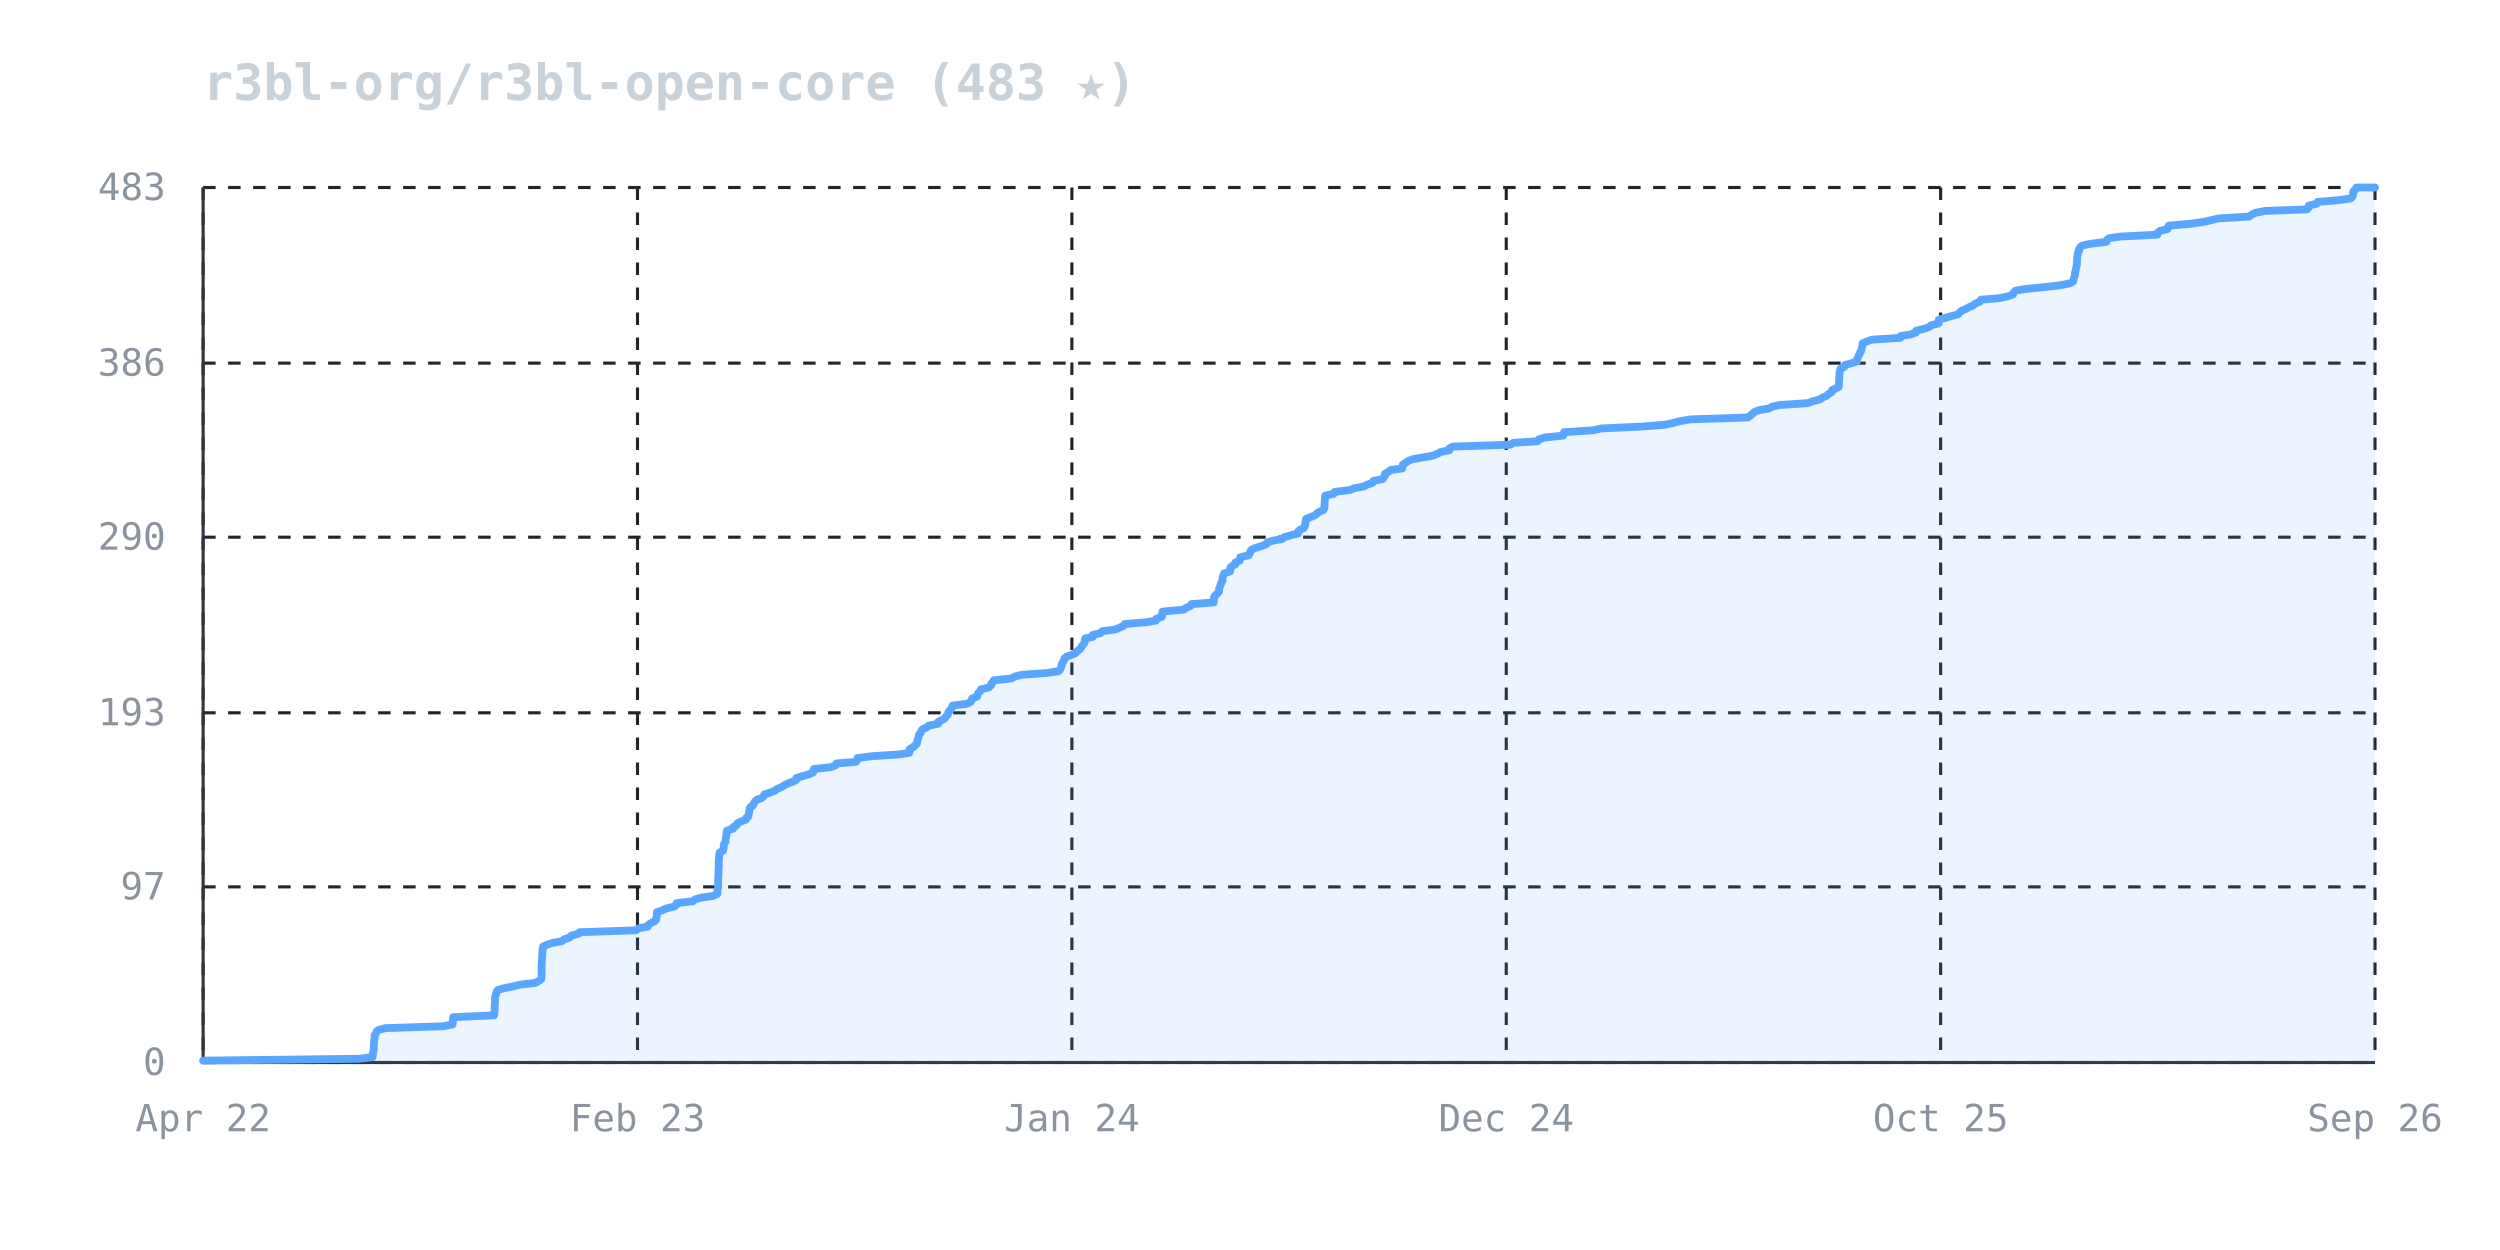
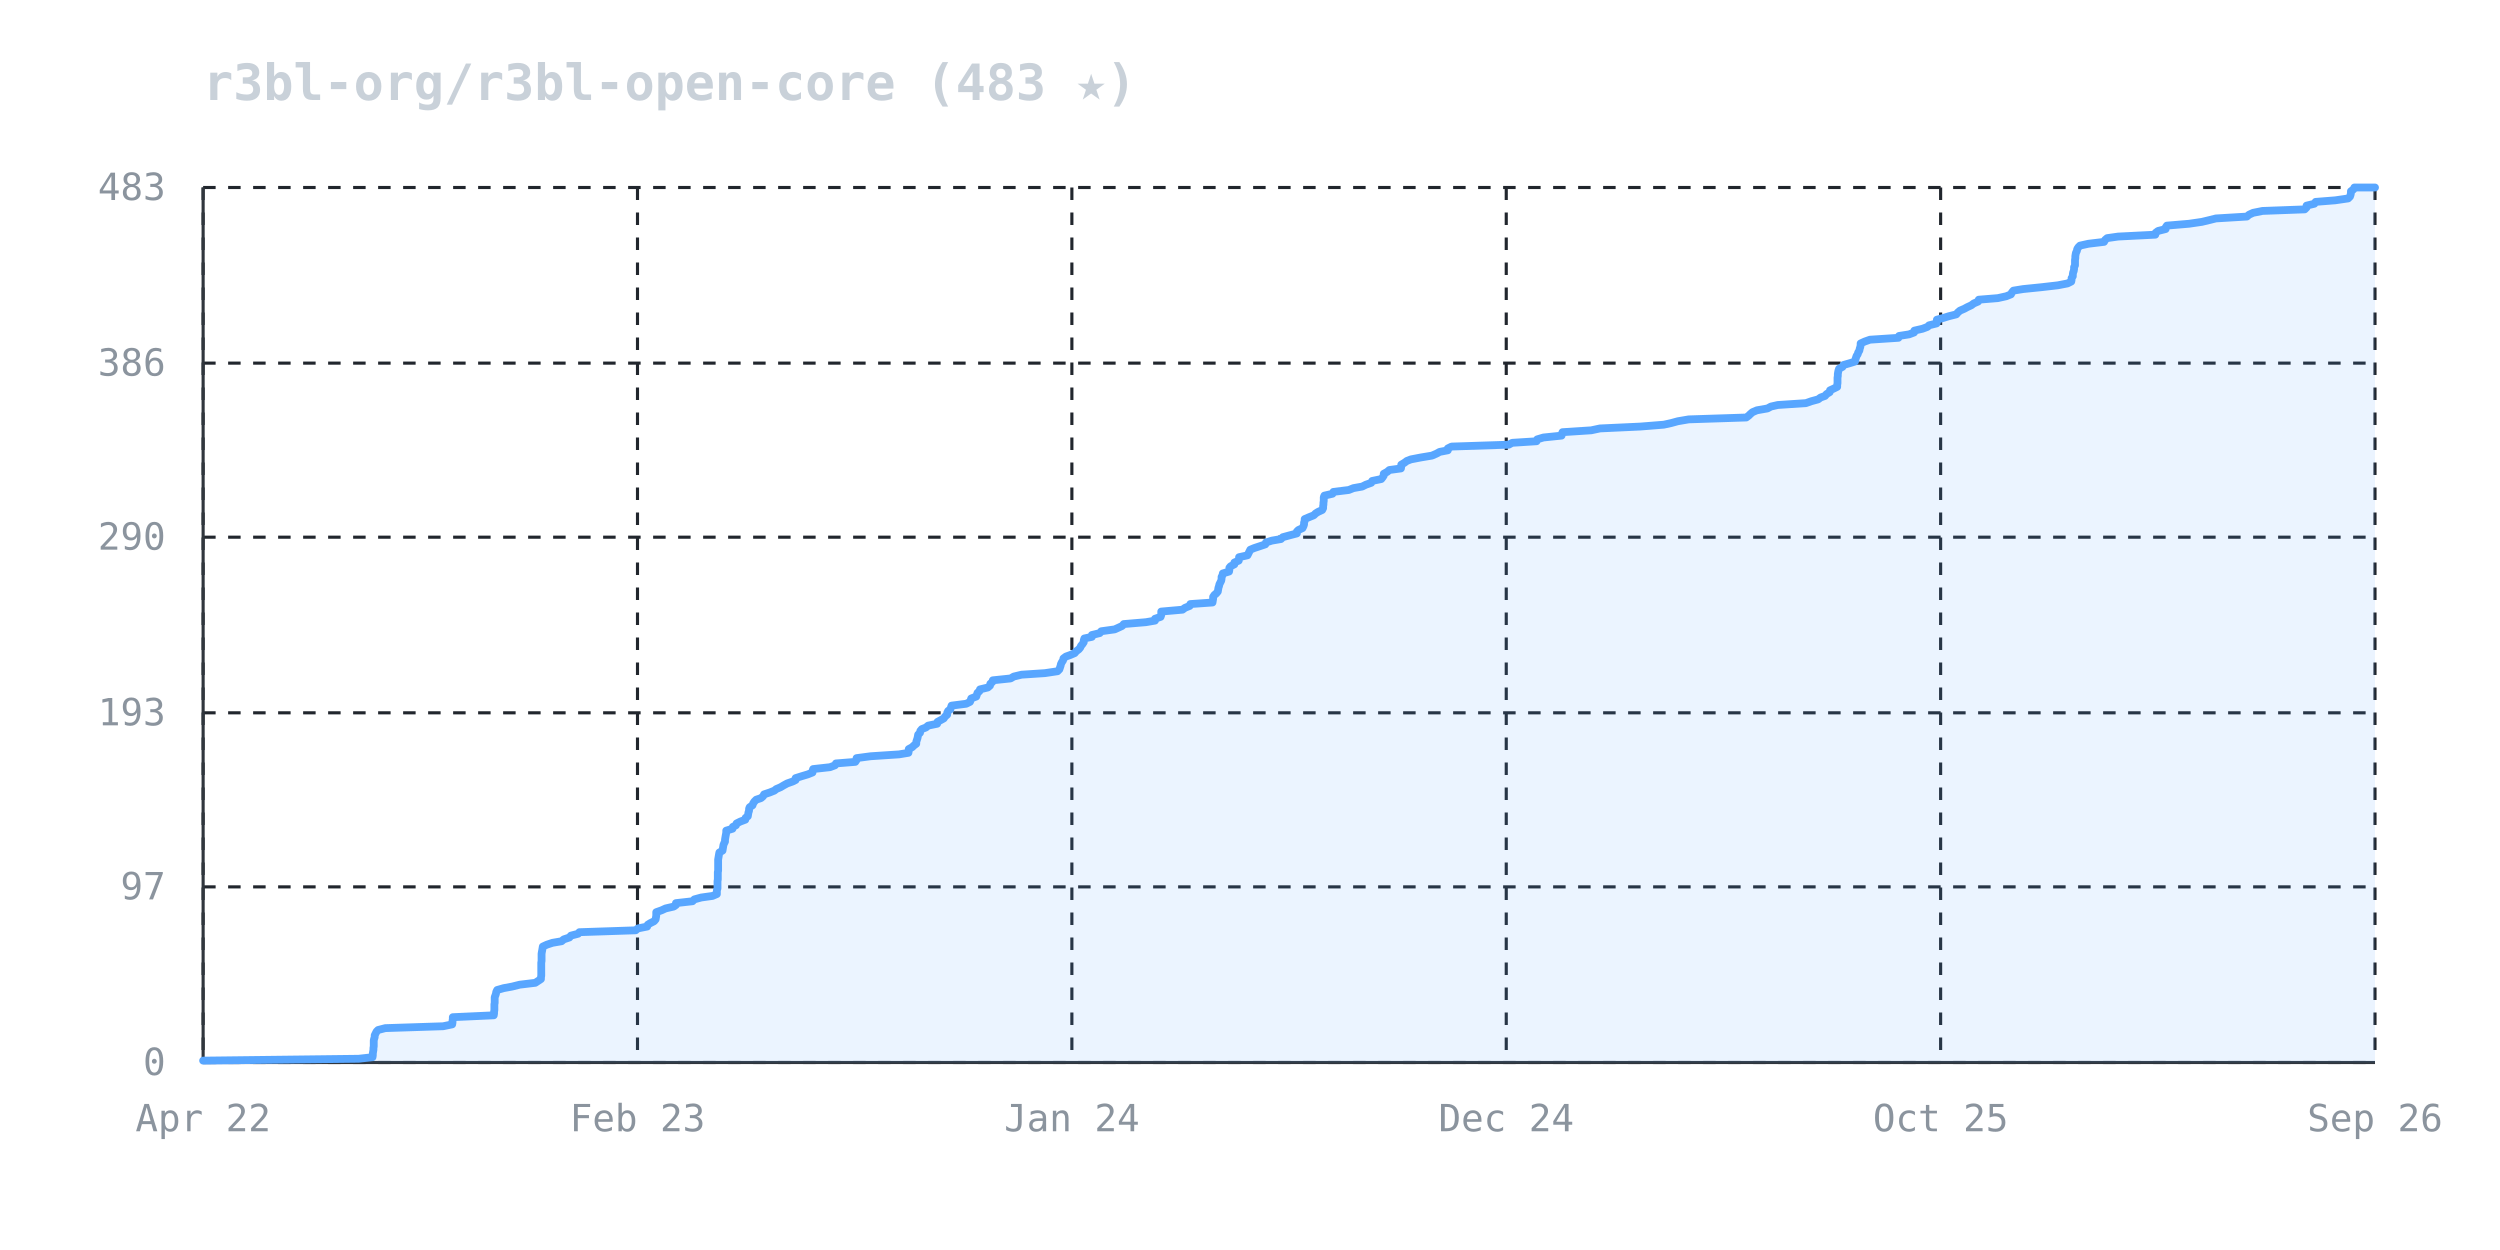
<svg xmlns="http://www.w3.org/2000/svg" viewBox="0 0 800 400" width="100%" height="100%" style="background-color: #0d1117; font-family: Iosevka, 'JetBrains Mono', 'Fira Code', 'Cascadia Code', ui-monospace, SFMono-Regular, Menlo, Monaco, Consolas, monospace;">
  <style>
    .title { fill: #c9d1d9; font-size: 16px; font-weight: 600; font-family: Iosevka, 'JetBrains Mono', 'Fira Code', 'Cascadia Code', ui-monospace, SFMono-Regular, Menlo, Monaco, Consolas, monospace; }
    .axis-line { stroke: #30363d; stroke-width: 1; }
    .line-path { fill: none; stroke: #58a6ff; stroke-width: 2.5; stroke-linejoin: round; stroke-linecap: round; }
    .area-path { fill: #58a6ff; fill-opacity: 0.12; }
  </style>
  <text x="65" y="32" class="title">r3bl-org/r3bl-open-core (483 ★)</text>
  <g id="grid">
    <line x1="65" y1="340.0" x2="760" y2="340.0" stroke="#21262d" stroke-dasharray="4,4" />
    <text x="53" y="344.0" fill="#8b949e" font-size="12" text-anchor="end" font-family="Iosevka, 'JetBrains Mono', 'Fira Code', 'Cascadia Code', ui-monospace, SFMono-Regular, Menlo, Monaco, Consolas, monospace">0</text>
    <line x1="65" y1="283.8" x2="760" y2="283.8" stroke="#21262d" stroke-dasharray="4,4" />
    <text x="53" y="287.8" fill="#8b949e" font-size="12" text-anchor="end" font-family="Iosevka, 'JetBrains Mono', 'Fira Code', 'Cascadia Code', ui-monospace, SFMono-Regular, Menlo, Monaco, Consolas, monospace">97</text>
    <line x1="65" y1="228.1" x2="760" y2="228.1" stroke="#21262d" stroke-dasharray="4,4" />
    <text x="53" y="232.1" fill="#8b949e" font-size="12" text-anchor="end" font-family="Iosevka, 'JetBrains Mono', 'Fira Code', 'Cascadia Code', ui-monospace, SFMono-Regular, Menlo, Monaco, Consolas, monospace">193</text>
    <line x1="65" y1="171.9" x2="760" y2="171.9" stroke="#21262d" stroke-dasharray="4,4" />
    <text x="53" y="175.9" fill="#8b949e" font-size="12" text-anchor="end" font-family="Iosevka, 'JetBrains Mono', 'Fira Code', 'Cascadia Code', ui-monospace, SFMono-Regular, Menlo, Monaco, Consolas, monospace">290</text>
    <line x1="65" y1="116.2" x2="760" y2="116.2" stroke="#21262d" stroke-dasharray="4,4" />
    <text x="53" y="120.2" fill="#8b949e" font-size="12" text-anchor="end" font-family="Iosevka, 'JetBrains Mono', 'Fira Code', 'Cascadia Code', ui-monospace, SFMono-Regular, Menlo, Monaco, Consolas, monospace">386</text>
    <line x1="65" y1="60.0" x2="760" y2="60.0" stroke="#21262d" stroke-dasharray="4,4" />
    <text x="53" y="64.0" fill="#8b949e" font-size="12" text-anchor="end" font-family="Iosevka, 'JetBrains Mono', 'Fira Code', 'Cascadia Code', ui-monospace, SFMono-Regular, Menlo, Monaco, Consolas, monospace">483</text>
    <line x1="65.0" y1="60" x2="65.0" y2="340" stroke="#21262d" stroke-dasharray="4,4" />
    <text x="65.0" y="362.0" fill="#8b949e" font-size="12" text-anchor="middle" font-family="Iosevka, 'JetBrains Mono', 'Fira Code', 'Cascadia Code', ui-monospace, SFMono-Regular, Menlo, Monaco, Consolas, monospace">Apr 22</text>
    <line x1="204.0" y1="60" x2="204.0" y2="340" stroke="#21262d" stroke-dasharray="4,4" />
    <text x="204.0" y="362.0" fill="#8b949e" font-size="12" text-anchor="middle" font-family="Iosevka, 'JetBrains Mono', 'Fira Code', 'Cascadia Code', ui-monospace, SFMono-Regular, Menlo, Monaco, Consolas, monospace">Feb 23</text>
    <line x1="343.0" y1="60" x2="343.0" y2="340" stroke="#21262d" stroke-dasharray="4,4" />
    <text x="343.0" y="362.0" fill="#8b949e" font-size="12" text-anchor="middle" font-family="Iosevka, 'JetBrains Mono', 'Fira Code', 'Cascadia Code', ui-monospace, SFMono-Regular, Menlo, Monaco, Consolas, monospace">Jan 24</text>
    <line x1="482.0" y1="60" x2="482.0" y2="340" stroke="#21262d" stroke-dasharray="4,4" />
    <text x="482.0" y="362.0" fill="#8b949e" font-size="12" text-anchor="middle" font-family="Iosevka, 'JetBrains Mono', 'Fira Code', 'Cascadia Code', ui-monospace, SFMono-Regular, Menlo, Monaco, Consolas, monospace">Dec 24</text>
    <line x1="621.0" y1="60" x2="621.0" y2="340" stroke="#21262d" stroke-dasharray="4,4" />
    <text x="621.0" y="362.0" fill="#8b949e" font-size="12" text-anchor="middle" font-family="Iosevka, 'JetBrains Mono', 'Fira Code', 'Cascadia Code', ui-monospace, SFMono-Regular, Menlo, Monaco, Consolas, monospace">Oct 25</text>
    <line x1="760.0" y1="60" x2="760.0" y2="340" stroke="#21262d" stroke-dasharray="4,4" />
    <text x="760.0" y="362.0" fill="#8b949e" font-size="12" text-anchor="middle" font-family="Iosevka, 'JetBrains Mono', 'Fira Code', 'Cascadia Code', ui-monospace, SFMono-Regular, Menlo, Monaco, Consolas, monospace">Sep 26</text>
  </g>
  <line x1="65" y1="340" x2="760" y2="340" class="axis-line" />
  <line x1="65" y1="60" x2="65" y2="340" class="axis-line" />
-   <polygon points="65.0,340.0 65.0,339.4 114.9,338.8 119.2,338.3 119.3,337.7 119.3,337.1 119.5,336.5 119.6,335.9 119.6,335.4 119.6,334.8 119.6,334.2 119.7,333.6 119.7,333.0 119.8,332.5 119.9,331.9 119.9,331.3 120.3,330.7 120.5,330.1 121.1,329.6 123.3,329.0 141.9,328.4 144.8,327.8 144.9,327.2 144.9,326.7 145.0,326.1 145.0,325.5 158.1,324.9 158.2,324.3 158.2,323.8 158.3,323.2 158.3,322.6 158.3,322.0 158.3,321.4 158.4,320.9 158.4,320.3 158.4,319.7 158.4,319.1 158.6,318.6 158.8,318.0 158.9,317.4 159.3,316.8 161.4,316.2 164.0,315.7 166.4,315.1 171.4,314.5 172.4,313.9 173.2,313.3 173.3,312.8 173.3,312.2 173.3,311.6 173.3,311.0 173.3,310.4 173.3,309.9 173.3,309.3 173.3,308.7 173.4,308.1 173.4,307.5 173.4,307.0 173.5,306.4 173.5,305.8 173.5,305.2 173.6,304.6 173.6,304.1 173.7,303.5 173.8,302.9 175.1,302.3 176.9,301.7 179.8,301.2 180.5,300.6 182.3,300.0 182.8,299.4 185.1,298.8 185.5,298.3 203.5,297.7 204.2,297.1 207.3,296.5 207.5,295.9 208.3,295.4 209.5,294.8 210.0,294.2 210.0,293.6 210.2,293.0 210.2,292.5 210.2,291.9 211.9,291.3 213.2,290.7 215.8,290.1 216.4,289.6 216.5,289.0 221.7,288.4 222.4,287.8 224.6,287.2 228.2,286.7 229.5,286.1 229.6,285.5 229.6,284.9 229.7,284.3 229.8,283.8 229.8,283.2 229.8,282.6 229.8,282.0 229.8,281.4 229.8,280.9 229.9,280.3 229.9,279.7 229.9,279.1 229.9,278.6 230.0,278.0 230.0,277.4 230.0,276.8 230.0,276.2 230.0,275.7 230.0,275.1 230.1,274.5 230.1,273.9 230.2,273.3 230.3,272.8 231.4,272.2 231.5,271.6 231.6,271.0 231.6,270.4 231.8,269.9 232.2,269.3 232.2,268.7 232.3,268.1 232.4,267.5 232.5,267.0 232.5,266.4 232.6,265.8 234.6,265.2 234.7,264.6 235.7,264.1 235.9,263.5 237.1,262.9 238.7,262.3 238.8,261.7 239.5,261.2 239.6,260.6 239.7,260.0 239.8,259.4 239.9,258.8 240.1,258.3 241.0,257.7 241.2,257.1 241.6,256.5 242.2,255.9 243.7,255.4 244.4,254.8 244.6,254.2 246.5,253.6 248.0,253.0 248.6,252.5 250.0,251.9 251.0,251.3 252.1,250.7 253.8,250.1 254.8,249.6 254.8,249.0 256.7,248.4 258.7,247.8 260.2,247.2 260.3,246.7 260.4,246.1 265.8,245.5 267.4,244.9 267.7,244.3 273.9,243.8 274.3,243.2 274.4,242.6 278.8,242.0 287.9,241.4 291.0,240.9 291.0,240.3 291.1,239.7 292.2,239.1 292.7,238.6 293.4,238.0 293.5,237.4 293.6,236.8 293.9,236.2 294.0,235.7 294.1,235.1 294.6,234.5 294.8,233.9 295.3,233.3 296.5,232.8 297.2,232.2 300.2,231.6 300.2,231.0 301.4,230.4 302.3,229.9 302.7,229.3 303.3,228.7 303.4,228.1 303.7,227.5 304.3,227.0 304.6,226.4 304.8,225.8 309.5,225.2 310.6,224.6 310.9,224.1 311.1,223.5 312.7,222.9 312.8,222.3 313.1,221.7 313.7,221.2 313.9,220.6 316.4,220.0 317.1,219.4 317.2,218.8 317.8,218.3 318.0,217.7 323.7,217.1 324.7,216.5 327.2,215.9 334.7,215.4 338.7,214.8 339.3,214.2 339.5,213.6 339.7,213.0 339.8,212.5 340.1,211.9 340.5,211.3 340.6,210.7 341.4,210.1 342.8,209.6 344.2,209.0 344.7,208.4 345.5,207.8 346.0,207.2 346.2,206.7 346.8,206.1 347.1,205.5 347.1,204.9 347.3,204.3 349.7,203.8 349.7,203.2 352.2,202.6 352.7,202.0 357.0,201.4 358.1,200.9 359.5,200.3 359.9,199.7 367.0,199.1 369.9,198.6 370.0,198.0 371.8,197.4 371.9,196.8 371.9,196.2 372.0,195.7 378.7,195.1 379.6,194.5 381.0,193.9 381.3,193.3 388.4,192.8 388.4,192.2 388.5,191.6 388.5,191.0 389.0,190.4 389.6,189.9 390.1,189.3 390.1,188.7 390.2,188.1 390.5,187.5 390.6,187.0 390.9,186.4 391.2,185.8 391.2,185.2 391.3,184.6 391.5,184.1 391.7,183.5 393.6,182.9 393.7,182.3 393.7,181.7 394.1,181.2 395.3,180.6 395.3,180.0 396.7,179.4 396.9,178.8 396.9,178.3 399.6,177.7 399.9,177.1 400.1,176.5 400.5,175.9 401.6,175.4 403.5,174.8 405.2,174.2 405.5,173.6 407.4,173.0 410.3,172.5 410.9,171.9 413.1,171.3 415.4,170.7 415.4,170.1 415.9,169.6 417.2,169.0 417.5,168.4 417.7,167.8 417.7,167.2 417.9,166.7 417.9,166.1 419.3,165.5 420.8,164.9 421.4,164.3 422.2,163.8 423.5,163.2 423.8,162.6 423.8,162.0 423.9,161.4 423.9,160.9 423.9,160.3 424.0,159.7 424.0,159.1 424.1,158.6 426.8,158.0 427.1,157.4 432.0,156.8 433.5,156.2 436.3,155.7 437.5,155.1 439.2,154.5 439.5,153.9 442.4,153.3 442.8,152.8 443.2,152.2 443.2,151.6 444.3,151.0 445.0,150.4 448.7,149.9 448.8,149.3 448.9,148.7 449.8,148.1 450.6,147.5 451.9,147.0 455.1,146.4 458.6,145.8 460.0,145.2 461.1,144.6 463.8,144.1 463.8,143.5 464.9,142.9 483.3,142.3 484.3,141.7 492.1,141.2 492.4,140.6 494.4,140.0 500.2,139.4 500.3,138.8 500.5,138.3 509.7,137.7 512.5,137.1 525.4,136.5 532.9,135.9 535.2,135.4 537.4,134.8 540.9,134.2 559.3,133.6 560.1,133.0 560.7,132.5 561.3,131.9 562.7,131.3 566.1,130.7 567.2,130.1 569.5,129.6 578.5,129.0 580.1,128.4 582.4,127.8 583.2,127.2 584.5,126.7 585.1,126.1 586.1,125.5 586.2,124.9 587.5,124.3 588.4,123.8 588.4,123.2 588.5,122.6 588.5,122.0 588.5,121.4 588.6,120.9 588.6,120.3 588.6,119.7 588.7,119.1 588.8,118.6 589.0,118.0 590.2,117.4 590.4,116.8 592.6,116.2 594.2,115.7 594.2,115.1 594.5,114.5 594.7,113.9 595.1,113.3 595.2,112.8 595.6,112.2 595.7,111.6 595.9,111.0 596.0,110.4 596.0,109.9 597.3,109.3 599.0,108.7 608.1,108.1 608.3,107.5 611.5,107.0 613.1,106.4 613.2,105.8 615.8,105.2 617.4,104.6 617.9,104.1 620.3,103.5 620.4,102.9 620.4,102.3 622.6,101.7 624.2,101.2 626.6,100.6 627.1,100.0 627.8,99.4 629.2,98.8 630.1,98.3 631.4,97.7 632.2,97.1 633.6,96.5 633.9,95.9 639.9,95.4 642.6,94.8 644.2,94.2 644.4,93.6 645.0,93.0 648.0,92.5 653.9,91.9 659.1,91.3 662.3,90.7 663.4,90.1 663.6,89.6 663.6,89.0 663.9,88.4 664.0,87.8 664.0,87.2 664.2,86.7 664.3,86.1 664.4,85.5 664.6,84.9 664.6,84.3 664.6,83.8 664.7,83.2 664.7,82.6 664.7,82.0 664.9,81.4 664.9,80.9 665.3,80.3 665.3,79.7 665.7,79.1 666.3,78.6 669.0,78.0 674.0,77.4 674.2,76.8 675.0,76.2 678.5,75.7 690.4,75.1 690.4,74.5 691.2,73.9 693.6,73.3 693.7,72.8 694.0,72.2 701.2,71.6 705.2,71.0 707.8,70.4 709.8,69.9 719.7,69.3 720.5,68.7 721.7,68.1 724.8,67.5 738.3,67.0 738.8,66.4 738.8,65.8 741.3,65.2 741.7,64.6 748.0,64.1 752.2,63.5 752.8,62.9 753.0,62.3 753.0,61.7 753.1,61.2 753.8,60.6 754.1,60.0 760.0,60.0 760.0,340.0" class="area-path" />
-   <polyline points="65.0,339.4 114.9,338.8 119.2,338.3 119.3,337.7 119.3,337.1 119.5,336.5 119.6,335.9 119.6,335.4 119.6,334.8 119.6,334.2 119.7,333.6 119.7,333.0 119.8,332.5 119.9,331.9 119.9,331.3 120.3,330.7 120.5,330.1 121.1,329.6 123.3,329.0 141.9,328.4 144.8,327.8 144.9,327.2 144.9,326.7 145.0,326.1 145.0,325.5 158.1,324.9 158.2,324.3 158.2,323.8 158.3,323.2 158.3,322.6 158.3,322.0 158.3,321.4 158.4,320.9 158.4,320.3 158.4,319.7 158.4,319.1 158.6,318.6 158.8,318.0 158.9,317.4 159.3,316.8 161.4,316.2 164.0,315.7 166.4,315.1 171.4,314.5 172.4,313.9 173.2,313.3 173.3,312.8 173.3,312.2 173.3,311.6 173.3,311.0 173.3,310.4 173.3,309.9 173.3,309.3 173.3,308.7 173.4,308.1 173.4,307.5 173.4,307.0 173.5,306.4 173.5,305.8 173.5,305.2 173.6,304.6 173.6,304.1 173.7,303.5 173.8,302.9 175.1,302.3 176.9,301.7 179.8,301.2 180.5,300.6 182.3,300.0 182.8,299.4 185.1,298.8 185.5,298.3 203.5,297.7 204.2,297.1 207.3,296.5 207.5,295.9 208.3,295.4 209.5,294.8 210.0,294.2 210.0,293.6 210.2,293.0 210.2,292.5 210.2,291.9 211.9,291.3 213.2,290.7 215.8,290.1 216.4,289.6 216.5,289.0 221.7,288.4 222.4,287.8 224.6,287.2 228.2,286.7 229.5,286.1 229.6,285.5 229.6,284.9 229.7,284.3 229.8,283.8 229.8,283.2 229.8,282.6 229.8,282.0 229.8,281.4 229.8,280.9 229.9,280.3 229.9,279.7 229.9,279.1 229.9,278.6 230.0,278.0 230.0,277.4 230.0,276.8 230.0,276.2 230.0,275.7 230.0,275.1 230.1,274.5 230.1,273.9 230.2,273.3 230.3,272.8 231.4,272.2 231.5,271.6 231.6,271.0 231.6,270.4 231.8,269.9 232.2,269.3 232.2,268.7 232.3,268.1 232.4,267.5 232.5,267.0 232.5,266.4 232.6,265.8 234.6,265.2 234.7,264.6 235.7,264.1 235.9,263.5 237.1,262.9 238.7,262.3 238.8,261.7 239.5,261.2 239.6,260.6 239.7,260.0 239.8,259.4 239.9,258.8 240.1,258.3 241.0,257.7 241.2,257.1 241.6,256.5 242.2,255.9 243.7,255.4 244.4,254.8 244.6,254.2 246.5,253.6 248.0,253.0 248.6,252.5 250.0,251.9 251.0,251.3 252.1,250.7 253.8,250.1 254.8,249.6 254.8,249.0 256.7,248.4 258.7,247.8 260.2,247.2 260.3,246.7 260.4,246.1 265.8,245.5 267.4,244.9 267.7,244.3 273.9,243.8 274.3,243.2 274.4,242.6 278.8,242.0 287.9,241.4 291.0,240.9 291.0,240.3 291.1,239.7 292.2,239.1 292.7,238.6 293.4,238.0 293.5,237.4 293.6,236.8 293.9,236.2 294.0,235.7 294.1,235.1 294.6,234.5 294.8,233.9 295.3,233.3 296.5,232.8 297.2,232.2 300.2,231.6 300.2,231.0 301.4,230.4 302.3,229.9 302.7,229.3 303.3,228.7 303.4,228.1 303.7,227.5 304.3,227.0 304.6,226.4 304.8,225.8 309.5,225.2 310.6,224.6 310.9,224.1 311.1,223.5 312.7,222.9 312.8,222.3 313.1,221.7 313.7,221.2 313.9,220.6 316.4,220.0 317.1,219.4 317.2,218.8 317.8,218.3 318.0,217.7 323.7,217.1 324.7,216.5 327.2,215.9 334.7,215.4 338.7,214.8 339.3,214.2 339.5,213.6 339.7,213.0 339.8,212.5 340.1,211.9 340.5,211.3 340.6,210.7 341.4,210.1 342.8,209.6 344.2,209.0 344.7,208.4 345.5,207.8 346.0,207.2 346.2,206.7 346.8,206.1 347.1,205.5 347.1,204.9 347.3,204.3 349.7,203.8 349.7,203.2 352.2,202.6 352.7,202.0 357.0,201.4 358.1,200.9 359.5,200.3 359.9,199.7 367.0,199.1 369.9,198.6 370.0,198.0 371.8,197.4 371.9,196.8 371.9,196.2 372.0,195.7 378.7,195.1 379.6,194.5 381.0,193.9 381.3,193.3 388.4,192.8 388.4,192.2 388.5,191.6 388.5,191.0 389.0,190.4 389.6,189.9 390.1,189.3 390.1,188.7 390.2,188.1 390.5,187.5 390.6,187.0 390.9,186.4 391.2,185.8 391.2,185.2 391.3,184.6 391.5,184.1 391.7,183.5 393.6,182.9 393.7,182.3 393.7,181.7 394.1,181.2 395.3,180.6 395.3,180.0 396.7,179.4 396.9,178.8 396.9,178.3 399.6,177.7 399.9,177.1 400.1,176.5 400.5,175.9 401.6,175.4 403.5,174.8 405.2,174.2 405.5,173.6 407.4,173.0 410.3,172.5 410.9,171.9 413.1,171.3 415.4,170.7 415.4,170.1 415.9,169.6 417.2,169.0 417.5,168.4 417.7,167.8 417.7,167.2 417.9,166.7 417.9,166.1 419.3,165.5 420.8,164.9 421.4,164.3 422.2,163.8 423.5,163.2 423.8,162.6 423.8,162.0 423.9,161.4 423.9,160.9 423.9,160.3 424.0,159.7 424.0,159.1 424.1,158.6 426.8,158.0 427.1,157.4 432.0,156.8 433.5,156.2 436.3,155.7 437.5,155.1 439.2,154.5 439.5,153.9 442.4,153.3 442.8,152.8 443.2,152.2 443.2,151.6 444.3,151.0 445.0,150.4 448.7,149.9 448.8,149.3 448.9,148.7 449.8,148.1 450.6,147.5 451.9,147.0 455.1,146.4 458.6,145.8 460.0,145.2 461.1,144.6 463.8,144.1 463.8,143.5 464.9,142.9 483.3,142.3 484.3,141.7 492.1,141.2 492.4,140.6 494.4,140.0 500.2,139.4 500.3,138.8 500.5,138.3 509.7,137.7 512.5,137.1 525.4,136.5 532.9,135.9 535.2,135.4 537.4,134.8 540.9,134.2 559.3,133.6 560.1,133.0 560.7,132.5 561.3,131.9 562.7,131.3 566.1,130.7 567.2,130.1 569.5,129.6 578.5,129.0 580.1,128.4 582.4,127.8 583.2,127.2 584.5,126.7 585.1,126.1 586.1,125.5 586.2,124.9 587.5,124.3 588.4,123.8 588.4,123.2 588.5,122.6 588.5,122.0 588.5,121.4 588.6,120.9 588.6,120.3 588.6,119.7 588.7,119.1 588.8,118.6 589.0,118.0 590.2,117.4 590.4,116.8 592.6,116.2 594.2,115.7 594.2,115.1 594.5,114.5 594.7,113.9 595.1,113.3 595.2,112.8 595.6,112.2 595.7,111.6 595.9,111.0 596.0,110.4 596.0,109.9 597.3,109.3 599.0,108.7 608.1,108.1 608.3,107.5 611.5,107.0 613.1,106.4 613.2,105.8 615.8,105.2 617.4,104.6 617.9,104.1 620.3,103.5 620.4,102.9 620.4,102.3 622.6,101.7 624.2,101.2 626.6,100.6 627.1,100.0 627.8,99.4 629.2,98.8 630.1,98.3 631.4,97.7 632.2,97.1 633.6,96.5 633.9,95.9 639.9,95.4 642.6,94.8 644.2,94.2 644.4,93.6 645.0,93.0 648.0,92.5 653.9,91.9 659.1,91.3 662.3,90.7 663.4,90.1 663.6,89.6 663.6,89.0 663.9,88.4 664.0,87.8 664.0,87.2 664.2,86.7 664.3,86.1 664.4,85.5 664.6,84.9 664.6,84.3 664.6,83.8 664.7,83.2 664.7,82.6 664.7,82.0 664.9,81.4 664.9,80.9 665.3,80.3 665.3,79.7 665.7,79.1 666.3,78.6 669.0,78.0 674.0,77.4 674.2,76.8 675.0,76.2 678.5,75.7 690.4,75.1 690.4,74.5 691.2,73.9 693.6,73.3 693.7,72.8 694.0,72.2 701.2,71.6 705.2,71.0 707.8,70.4 709.8,69.9 719.7,69.3 720.5,68.7 721.7,68.1 724.8,67.5 738.3,67.0 738.8,66.4 738.8,65.8 741.3,65.2 741.7,64.6 748.0,64.1 752.2,63.5 752.8,62.9 753.0,62.3 753.0,61.7 753.1,61.2 753.8,60.6 754.1,60.0 760.0,60.0" class="line-path" />
+   <polygon points="65.0,340.0 65.0,339.4 114.8,338.8 119.2,338.3 119.3,337.7 119.3,337.1 119.4,336.5 119.5,335.9 119.5,335.4 119.6,334.8 119.6,334.2 119.6,333.6 119.6,333.0 119.7,332.5 119.9,331.9 119.9,331.3 120.2,330.7 120.5,330.1 121.0,329.6 123.3,329.0 141.8,328.4 144.7,327.8 144.8,327.2 144.8,326.7 144.9,326.1 144.9,325.5 158.0,324.9 158.1,324.3 158.1,323.8 158.2,323.2 158.2,322.6 158.2,322.0 158.2,321.4 158.3,320.9 158.3,320.3 158.3,319.7 158.3,319.1 158.5,318.6 158.7,318.0 158.8,317.4 159.1,316.8 161.2,316.2 163.9,315.7 166.3,315.1 171.3,314.5 172.2,313.9 173.1,313.3 173.1,312.8 173.2,312.2 173.2,311.6 173.2,311.0 173.2,310.4 173.2,309.9 173.2,309.3 173.2,308.7 173.2,308.1 173.3,307.5 173.3,307.0 173.3,306.4 173.3,305.8 173.3,305.2 173.4,304.6 173.5,304.1 173.6,303.5 173.7,302.9 175.0,302.3 176.8,301.7 179.7,301.2 180.4,300.6 182.2,300.0 182.7,299.4 185.0,298.8 185.4,298.3 203.4,297.7 204.1,297.1 207.1,296.5 207.3,295.9 208.1,295.4 209.3,294.8 209.8,294.2 209.9,293.6 210.0,293.0 210.0,292.5 210.0,291.9 211.7,291.3 213.0,290.7 215.6,290.1 216.3,289.6 216.3,289.0 221.6,288.4 222.2,287.8 224.4,287.2 228.0,286.7 229.4,286.1 229.4,285.5 229.4,284.9 229.6,284.3 229.6,283.8 229.6,283.2 229.6,282.6 229.6,282.0 229.7,281.4 229.7,280.9 229.7,280.3 229.7,279.7 229.7,279.1 229.8,278.6 229.8,278.0 229.8,277.4 229.8,276.8 229.8,276.2 229.8,275.7 229.8,275.1 229.9,274.5 230.0,273.9 230.1,273.3 230.2,272.8 231.2,272.2 231.3,271.6 231.4,271.0 231.5,270.4 231.7,269.9 232.0,269.3 232.0,268.7 232.1,268.1 232.2,267.5 232.3,267.0 232.4,266.4 232.4,265.8 234.4,265.2 234.5,264.6 235.5,264.1 235.7,263.5 236.9,262.9 238.5,262.3 238.6,261.7 239.3,261.2 239.4,260.6 239.5,260.0 239.7,259.4 239.7,258.8 239.9,258.3 240.8,257.7 241.0,257.1 241.4,256.5 242.0,255.9 243.5,255.4 244.2,254.8 244.5,254.2 246.3,253.6 247.8,253.0 248.4,252.5 249.8,251.9 250.8,251.3 251.9,250.7 253.6,250.1 254.6,249.6 254.6,249.0 256.5,248.4 258.5,247.8 260.0,247.2 260.0,246.7 260.2,246.1 265.6,245.5 267.2,244.9 267.5,244.3 273.7,243.8 274.1,243.2 274.1,242.6 278.6,242.0 287.7,241.4 290.7,240.9 290.8,240.3 290.8,239.7 291.9,239.1 292.4,238.6 293.2,238.0 293.2,237.4 293.4,236.8 293.6,236.2 293.7,235.7 293.8,235.1 294.4,234.5 294.5,233.9 295.0,233.3 296.3,232.8 297.0,232.2 299.9,231.6 300.0,231.0 301.1,230.4 302.0,229.9 302.4,229.3 303.1,228.7 303.1,228.1 303.4,227.5 304.1,227.0 304.3,226.4 304.5,225.8 309.2,225.2 310.4,224.6 310.6,224.1 310.8,223.5 312.4,222.9 312.6,222.3 312.8,221.7 313.4,221.2 313.6,220.6 316.1,220.0 316.8,219.4 316.9,218.8 317.5,218.3 317.7,217.7 323.4,217.1 324.4,216.5 326.9,215.9 334.4,215.4 338.4,214.8 339.0,214.2 339.2,213.6 339.4,213.0 339.5,212.5 339.8,211.9 340.2,211.3 340.3,210.7 341.1,210.1 342.5,209.6 343.9,209.0 344.4,208.4 345.2,207.8 345.7,207.2 345.9,206.7 346.4,206.1 346.8,205.5 346.8,204.9 347.0,204.3 349.4,203.8 349.4,203.2 351.9,202.6 352.4,202.0 356.7,201.4 357.8,200.9 359.1,200.3 359.6,199.7 366.7,199.1 369.6,198.6 369.6,198.0 371.4,197.4 371.6,196.8 371.6,196.2 371.6,195.7 378.4,195.1 379.2,194.5 380.7,193.9 380.9,193.3 388.0,192.8 388.1,192.2 388.2,191.6 388.2,191.0 388.6,190.4 389.2,189.9 389.7,189.3 389.8,188.7 389.9,188.1 390.1,187.5 390.2,187.0 390.5,186.4 390.8,185.8 390.9,185.2 390.9,184.6 391.2,184.1 391.3,183.5 393.3,182.9 393.4,182.3 393.4,181.7 393.8,181.2 395.0,180.6 395.0,180.0 396.4,179.4 396.5,178.8 396.5,178.3 399.2,177.7 399.5,177.1 399.8,176.5 400.1,175.9 401.3,175.4 403.1,174.8 404.9,174.2 405.1,173.6 407.0,173.0 409.9,172.5 410.5,171.9 412.7,171.3 415.0,170.7 415.0,170.1 415.5,169.6 416.8,169.0 417.1,168.4 417.3,167.8 417.3,167.2 417.5,166.7 417.5,166.1 418.9,165.5 420.4,164.9 421.0,164.3 421.8,163.8 423.1,163.2 423.4,162.6 423.4,162.0 423.5,161.4 423.5,160.9 423.6,160.3 423.6,159.7 423.6,159.1 423.8,158.6 426.4,158.0 426.7,157.4 431.6,156.8 433.1,156.2 435.9,155.7 437.1,155.1 438.8,154.5 439.1,153.9 442.0,153.3 442.4,152.8 442.8,152.2 442.8,151.6 443.9,151.0 444.6,150.4 448.3,149.9 448.4,149.3 448.4,148.7 449.4,148.1 450.2,147.5 451.5,147.0 454.6,146.4 458.2,145.8 459.6,145.2 460.7,144.6 463.3,144.1 463.3,143.5 464.5,142.9 482.8,142.3 483.9,141.7 491.7,141.2 491.9,140.6 493.9,140.0 499.7,139.4 499.8,138.8 500.0,138.3 509.2,137.7 512.0,137.1 524.9,136.5 532.4,135.9 534.7,135.4 536.9,134.8 540.4,134.2 558.8,133.6 559.6,133.0 560.1,132.5 560.8,131.9 562.2,131.3 565.6,130.7 566.7,130.1 568.9,129.6 577.9,129.0 579.6,128.4 581.8,127.8 582.6,127.2 584.0,126.7 584.5,126.1 585.5,125.5 585.6,124.9 586.9,124.3 587.9,123.8 587.9,123.2 588.0,122.6 588.0,122.0 588.0,121.4 588.0,120.9 588.1,120.3 588.1,119.7 588.2,119.1 588.3,118.6 588.5,118.0 589.6,117.4 589.9,116.8 592.0,116.2 593.6,115.7 593.7,115.1 593.9,114.5 594.1,113.9 594.5,113.3 594.6,112.8 595.0,112.2 595.1,111.6 595.3,111.0 595.4,110.4 595.4,109.9 596.7,109.3 598.4,108.7 607.5,108.1 607.7,107.5 610.9,107.0 612.5,106.4 612.6,105.8 615.2,105.2 616.8,104.6 617.3,104.1 619.7,103.5 619.8,102.9 619.8,102.3 622.0,101.7 623.6,101.2 626.0,100.6 626.5,100.0 627.2,99.4 628.6,98.8 629.5,98.3 630.8,97.7 631.6,97.1 633.0,96.5 633.2,95.9 639.3,95.4 642.0,94.8 643.5,94.2 643.8,93.6 644.3,93.0 647.4,92.5 653.3,91.9 658.5,91.3 661.6,90.7 662.8,90.1 662.9,89.6 662.9,89.0 663.3,88.4 663.3,87.8 663.4,87.2 663.6,86.7 663.7,86.1 663.7,85.5 664.0,84.9 664.0,84.3 664.0,83.8 664.0,83.2 664.1,82.6 664.1,82.0 664.2,81.4 664.3,80.9 664.6,80.3 664.7,79.7 665.1,79.1 665.6,78.6 668.3,78.0 673.3,77.4 673.6,76.8 674.3,76.2 677.8,75.7 689.7,75.1 689.8,74.5 690.6,73.9 693.0,73.3 693.0,72.8 693.4,72.2 700.5,71.6 704.6,71.0 707.1,70.4 709.1,69.9 719.0,69.3 719.7,68.7 721.0,68.1 724.0,67.5 737.5,67.0 738.1,66.4 738.1,65.8 740.6,65.2 741.0,64.6 747.3,64.1 751.4,63.5 752.0,62.9 752.2,62.3 752.3,61.7 752.3,61.2 753.1,60.6 753.4,60.0 760.0,60.0 760.0,340.0" class="area-path" />
+   <polyline points="65.0,339.4 114.8,338.8 119.2,338.3 119.3,337.7 119.3,337.1 119.4,336.5 119.5,335.9 119.5,335.4 119.6,334.8 119.6,334.2 119.6,333.6 119.6,333.0 119.7,332.5 119.9,331.9 119.9,331.3 120.2,330.7 120.5,330.1 121.0,329.6 123.3,329.0 141.8,328.4 144.7,327.8 144.8,327.2 144.8,326.7 144.9,326.1 144.9,325.5 158.0,324.9 158.1,324.3 158.1,323.8 158.2,323.2 158.2,322.6 158.2,322.0 158.2,321.4 158.3,320.9 158.3,320.3 158.3,319.7 158.3,319.1 158.5,318.6 158.7,318.0 158.8,317.4 159.1,316.8 161.2,316.2 163.9,315.7 166.3,315.1 171.3,314.5 172.2,313.9 173.1,313.3 173.1,312.8 173.2,312.2 173.2,311.6 173.2,311.0 173.2,310.4 173.2,309.9 173.2,309.3 173.2,308.7 173.2,308.1 173.3,307.5 173.3,307.0 173.3,306.4 173.3,305.8 173.3,305.2 173.4,304.6 173.5,304.1 173.6,303.5 173.7,302.9 175.0,302.3 176.8,301.7 179.7,301.2 180.4,300.6 182.2,300.0 182.7,299.4 185.0,298.8 185.4,298.3 203.4,297.7 204.1,297.1 207.1,296.5 207.3,295.9 208.1,295.4 209.3,294.8 209.8,294.2 209.9,293.6 210.0,293.0 210.0,292.5 210.0,291.9 211.7,291.3 213.0,290.7 215.6,290.1 216.3,289.6 216.3,289.0 221.6,288.4 222.2,287.8 224.4,287.2 228.0,286.7 229.4,286.1 229.4,285.5 229.4,284.9 229.6,284.3 229.6,283.8 229.6,283.2 229.6,282.6 229.6,282.0 229.7,281.4 229.7,280.9 229.7,280.3 229.7,279.7 229.7,279.1 229.8,278.6 229.8,278.0 229.8,277.4 229.8,276.8 229.8,276.2 229.8,275.7 229.8,275.1 229.9,274.5 230.0,273.9 230.1,273.3 230.2,272.8 231.2,272.2 231.3,271.6 231.4,271.0 231.5,270.4 231.7,269.9 232.0,269.3 232.0,268.7 232.1,268.1 232.2,267.5 232.3,267.0 232.4,266.4 232.4,265.8 234.4,265.2 234.5,264.6 235.5,264.1 235.7,263.5 236.9,262.9 238.5,262.3 238.6,261.7 239.3,261.2 239.4,260.6 239.5,260.0 239.7,259.4 239.7,258.8 239.9,258.3 240.8,257.7 241.0,257.1 241.4,256.5 242.0,255.9 243.5,255.4 244.2,254.8 244.5,254.2 246.3,253.6 247.8,253.0 248.4,252.5 249.8,251.9 250.8,251.3 251.9,250.7 253.6,250.1 254.6,249.6 254.6,249.0 256.5,248.4 258.5,247.8 260.0,247.2 260.0,246.7 260.2,246.1 265.6,245.5 267.2,244.9 267.5,244.3 273.7,243.8 274.1,243.2 274.1,242.6 278.6,242.0 287.7,241.4 290.7,240.9 290.8,240.3 290.8,239.7 291.9,239.1 292.4,238.6 293.2,238.0 293.2,237.4 293.4,236.8 293.6,236.2 293.7,235.7 293.8,235.1 294.4,234.5 294.5,233.9 295.0,233.3 296.3,232.8 297.0,232.2 299.9,231.6 300.0,231.0 301.1,230.4 302.0,229.9 302.4,229.3 303.1,228.7 303.1,228.1 303.4,227.5 304.1,227.0 304.3,226.4 304.5,225.8 309.2,225.2 310.4,224.6 310.6,224.1 310.8,223.5 312.4,222.9 312.6,222.3 312.8,221.7 313.4,221.2 313.6,220.6 316.1,220.0 316.8,219.4 316.9,218.8 317.5,218.3 317.7,217.7 323.4,217.1 324.4,216.5 326.9,215.9 334.4,215.4 338.4,214.8 339.0,214.2 339.2,213.6 339.4,213.0 339.5,212.5 339.8,211.9 340.2,211.3 340.3,210.7 341.1,210.1 342.5,209.6 343.9,209.0 344.4,208.4 345.2,207.8 345.7,207.2 345.9,206.7 346.4,206.1 346.8,205.5 346.8,204.9 347.0,204.3 349.4,203.8 349.4,203.2 351.9,202.6 352.4,202.0 356.7,201.4 357.8,200.9 359.1,200.3 359.6,199.7 366.7,199.1 369.6,198.6 369.6,198.0 371.4,197.4 371.6,196.8 371.6,196.2 371.6,195.7 378.4,195.1 379.2,194.5 380.7,193.9 380.9,193.3 388.0,192.8 388.1,192.2 388.2,191.6 388.2,191.0 388.6,190.4 389.2,189.9 389.7,189.3 389.8,188.7 389.9,188.1 390.1,187.5 390.2,187.0 390.5,186.4 390.8,185.8 390.9,185.2 390.9,184.6 391.2,184.1 391.3,183.5 393.3,182.9 393.4,182.3 393.4,181.7 393.8,181.2 395.0,180.6 395.0,180.0 396.4,179.4 396.5,178.8 396.5,178.3 399.2,177.7 399.5,177.1 399.8,176.5 400.1,175.9 401.3,175.4 403.1,174.8 404.9,174.2 405.1,173.6 407.0,173.0 409.9,172.5 410.5,171.9 412.7,171.3 415.0,170.7 415.0,170.1 415.5,169.6 416.8,169.0 417.1,168.4 417.3,167.8 417.3,167.2 417.5,166.7 417.5,166.1 418.9,165.5 420.4,164.9 421.0,164.3 421.8,163.8 423.1,163.2 423.4,162.6 423.4,162.0 423.5,161.4 423.5,160.9 423.6,160.3 423.6,159.7 423.6,159.1 423.8,158.6 426.4,158.0 426.7,157.4 431.6,156.8 433.1,156.2 435.9,155.7 437.1,155.1 438.8,154.5 439.1,153.9 442.0,153.3 442.4,152.8 442.8,152.2 442.8,151.6 443.9,151.0 444.6,150.4 448.3,149.9 448.4,149.3 448.4,148.7 449.4,148.1 450.2,147.5 451.5,147.0 454.6,146.4 458.2,145.8 459.6,145.2 460.7,144.6 463.3,144.1 463.3,143.5 464.5,142.9 482.8,142.3 483.9,141.7 491.7,141.2 491.9,140.6 493.9,140.0 499.7,139.4 499.8,138.8 500.0,138.3 509.2,137.7 512.0,137.1 524.9,136.5 532.4,135.9 534.7,135.4 536.9,134.8 540.4,134.2 558.8,133.6 559.6,133.0 560.1,132.5 560.8,131.9 562.2,131.3 565.6,130.7 566.7,130.1 568.9,129.6 577.9,129.0 579.6,128.4 581.8,127.8 582.6,127.2 584.0,126.7 584.5,126.1 585.5,125.5 585.6,124.9 586.9,124.3 587.9,123.8 587.9,123.2 588.0,122.6 588.0,122.0 588.0,121.4 588.0,120.9 588.1,120.3 588.1,119.7 588.2,119.1 588.3,118.6 588.5,118.0 589.6,117.4 589.9,116.8 592.0,116.2 593.6,115.7 593.7,115.1 593.9,114.5 594.1,113.9 594.5,113.3 594.6,112.8 595.0,112.2 595.1,111.6 595.3,111.0 595.4,110.4 595.4,109.9 596.7,109.3 598.4,108.7 607.5,108.1 607.7,107.5 610.9,107.0 612.5,106.4 612.6,105.8 615.2,105.2 616.8,104.6 617.3,104.1 619.7,103.5 619.8,102.9 619.8,102.3 622.0,101.7 623.6,101.2 626.0,100.6 626.5,100.0 627.2,99.4 628.6,98.8 629.5,98.3 630.8,97.7 631.6,97.1 633.0,96.5 633.2,95.9 639.3,95.4 642.0,94.8 643.5,94.2 643.8,93.6 644.3,93.0 647.4,92.5 653.3,91.9 658.5,91.3 661.6,90.7 662.8,90.1 662.9,89.6 662.9,89.0 663.3,88.4 663.3,87.8 663.4,87.2 663.6,86.7 663.7,86.1 663.7,85.5 664.0,84.9 664.0,84.3 664.0,83.8 664.0,83.2 664.1,82.6 664.1,82.0 664.2,81.4 664.3,80.9 664.6,80.3 664.7,79.7 665.1,79.1 665.6,78.6 668.3,78.0 673.3,77.4 673.6,76.8 674.3,76.2 677.8,75.7 689.7,75.1 689.8,74.5 690.6,73.9 693.0,73.3 693.0,72.8 693.4,72.2 700.5,71.6 704.6,71.0 707.1,70.4 709.1,69.9 719.0,69.3 719.7,68.7 721.0,68.1 724.0,67.5 737.5,67.0 738.1,66.4 738.1,65.8 740.6,65.2 741.0,64.6 747.3,64.1 751.4,63.5 752.0,62.9 752.2,62.3 752.3,61.7 752.3,61.2 753.1,60.6 753.4,60.0 760.0,60.0" class="line-path" />
</svg>
